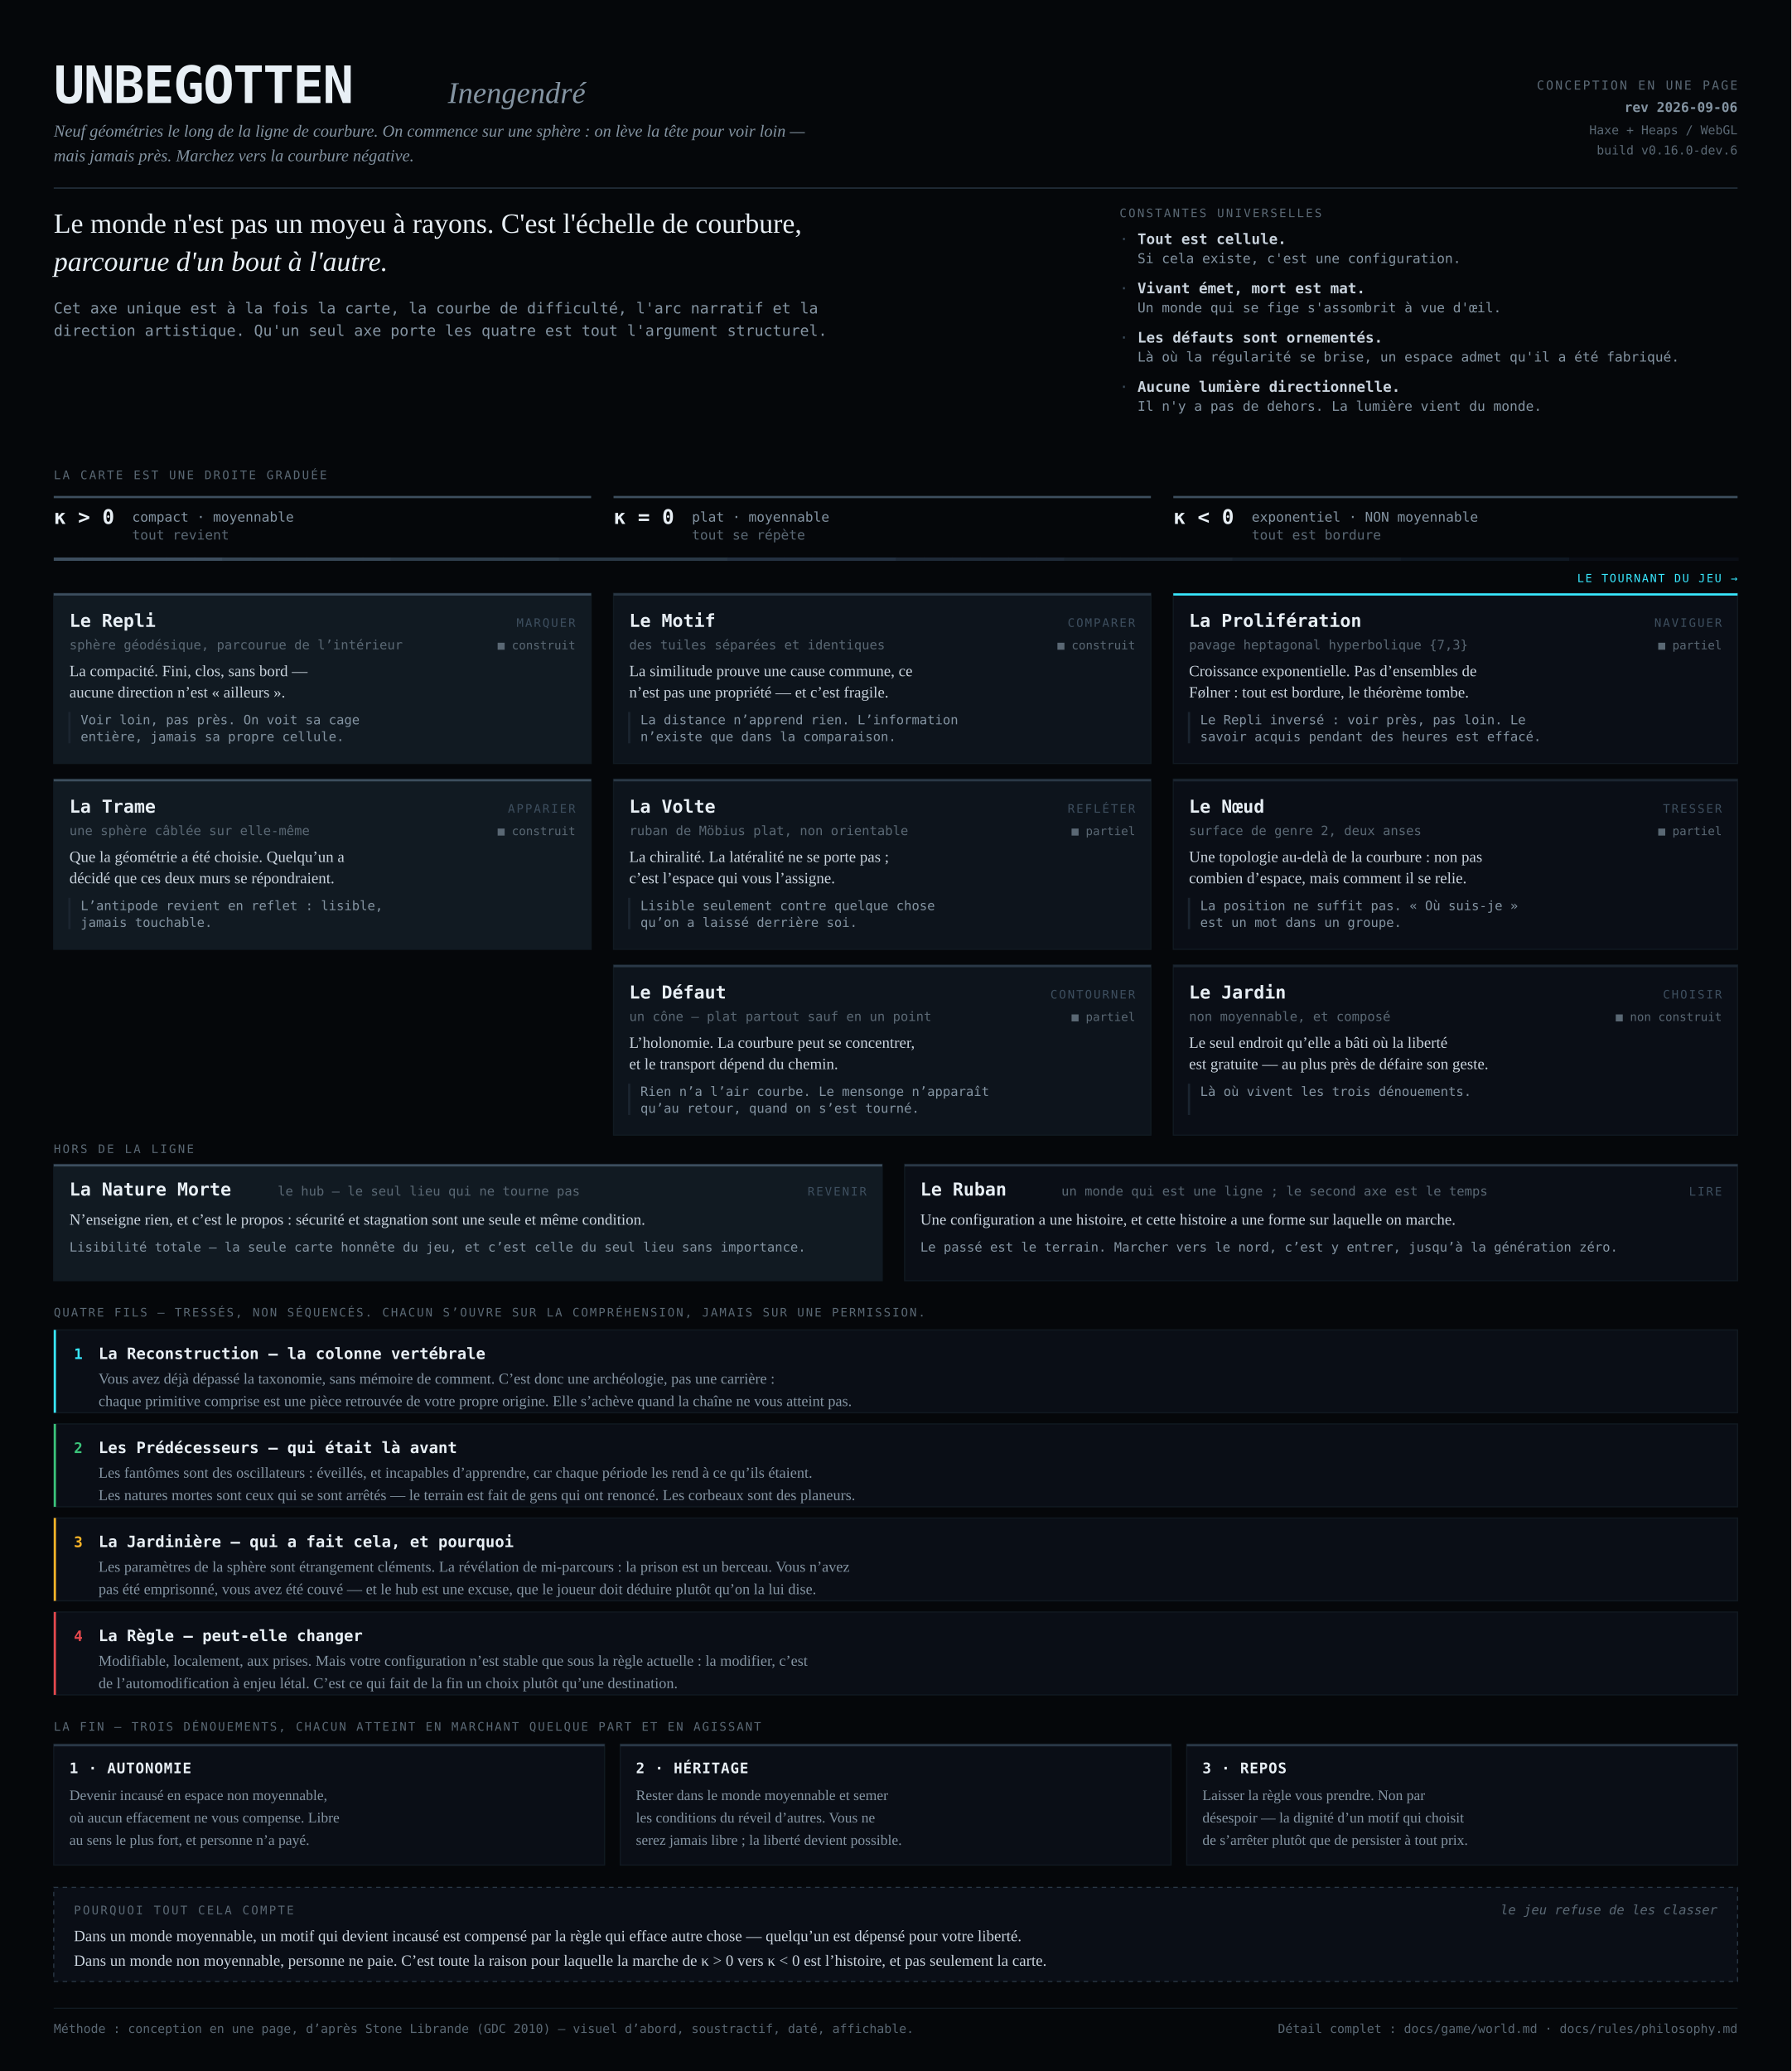
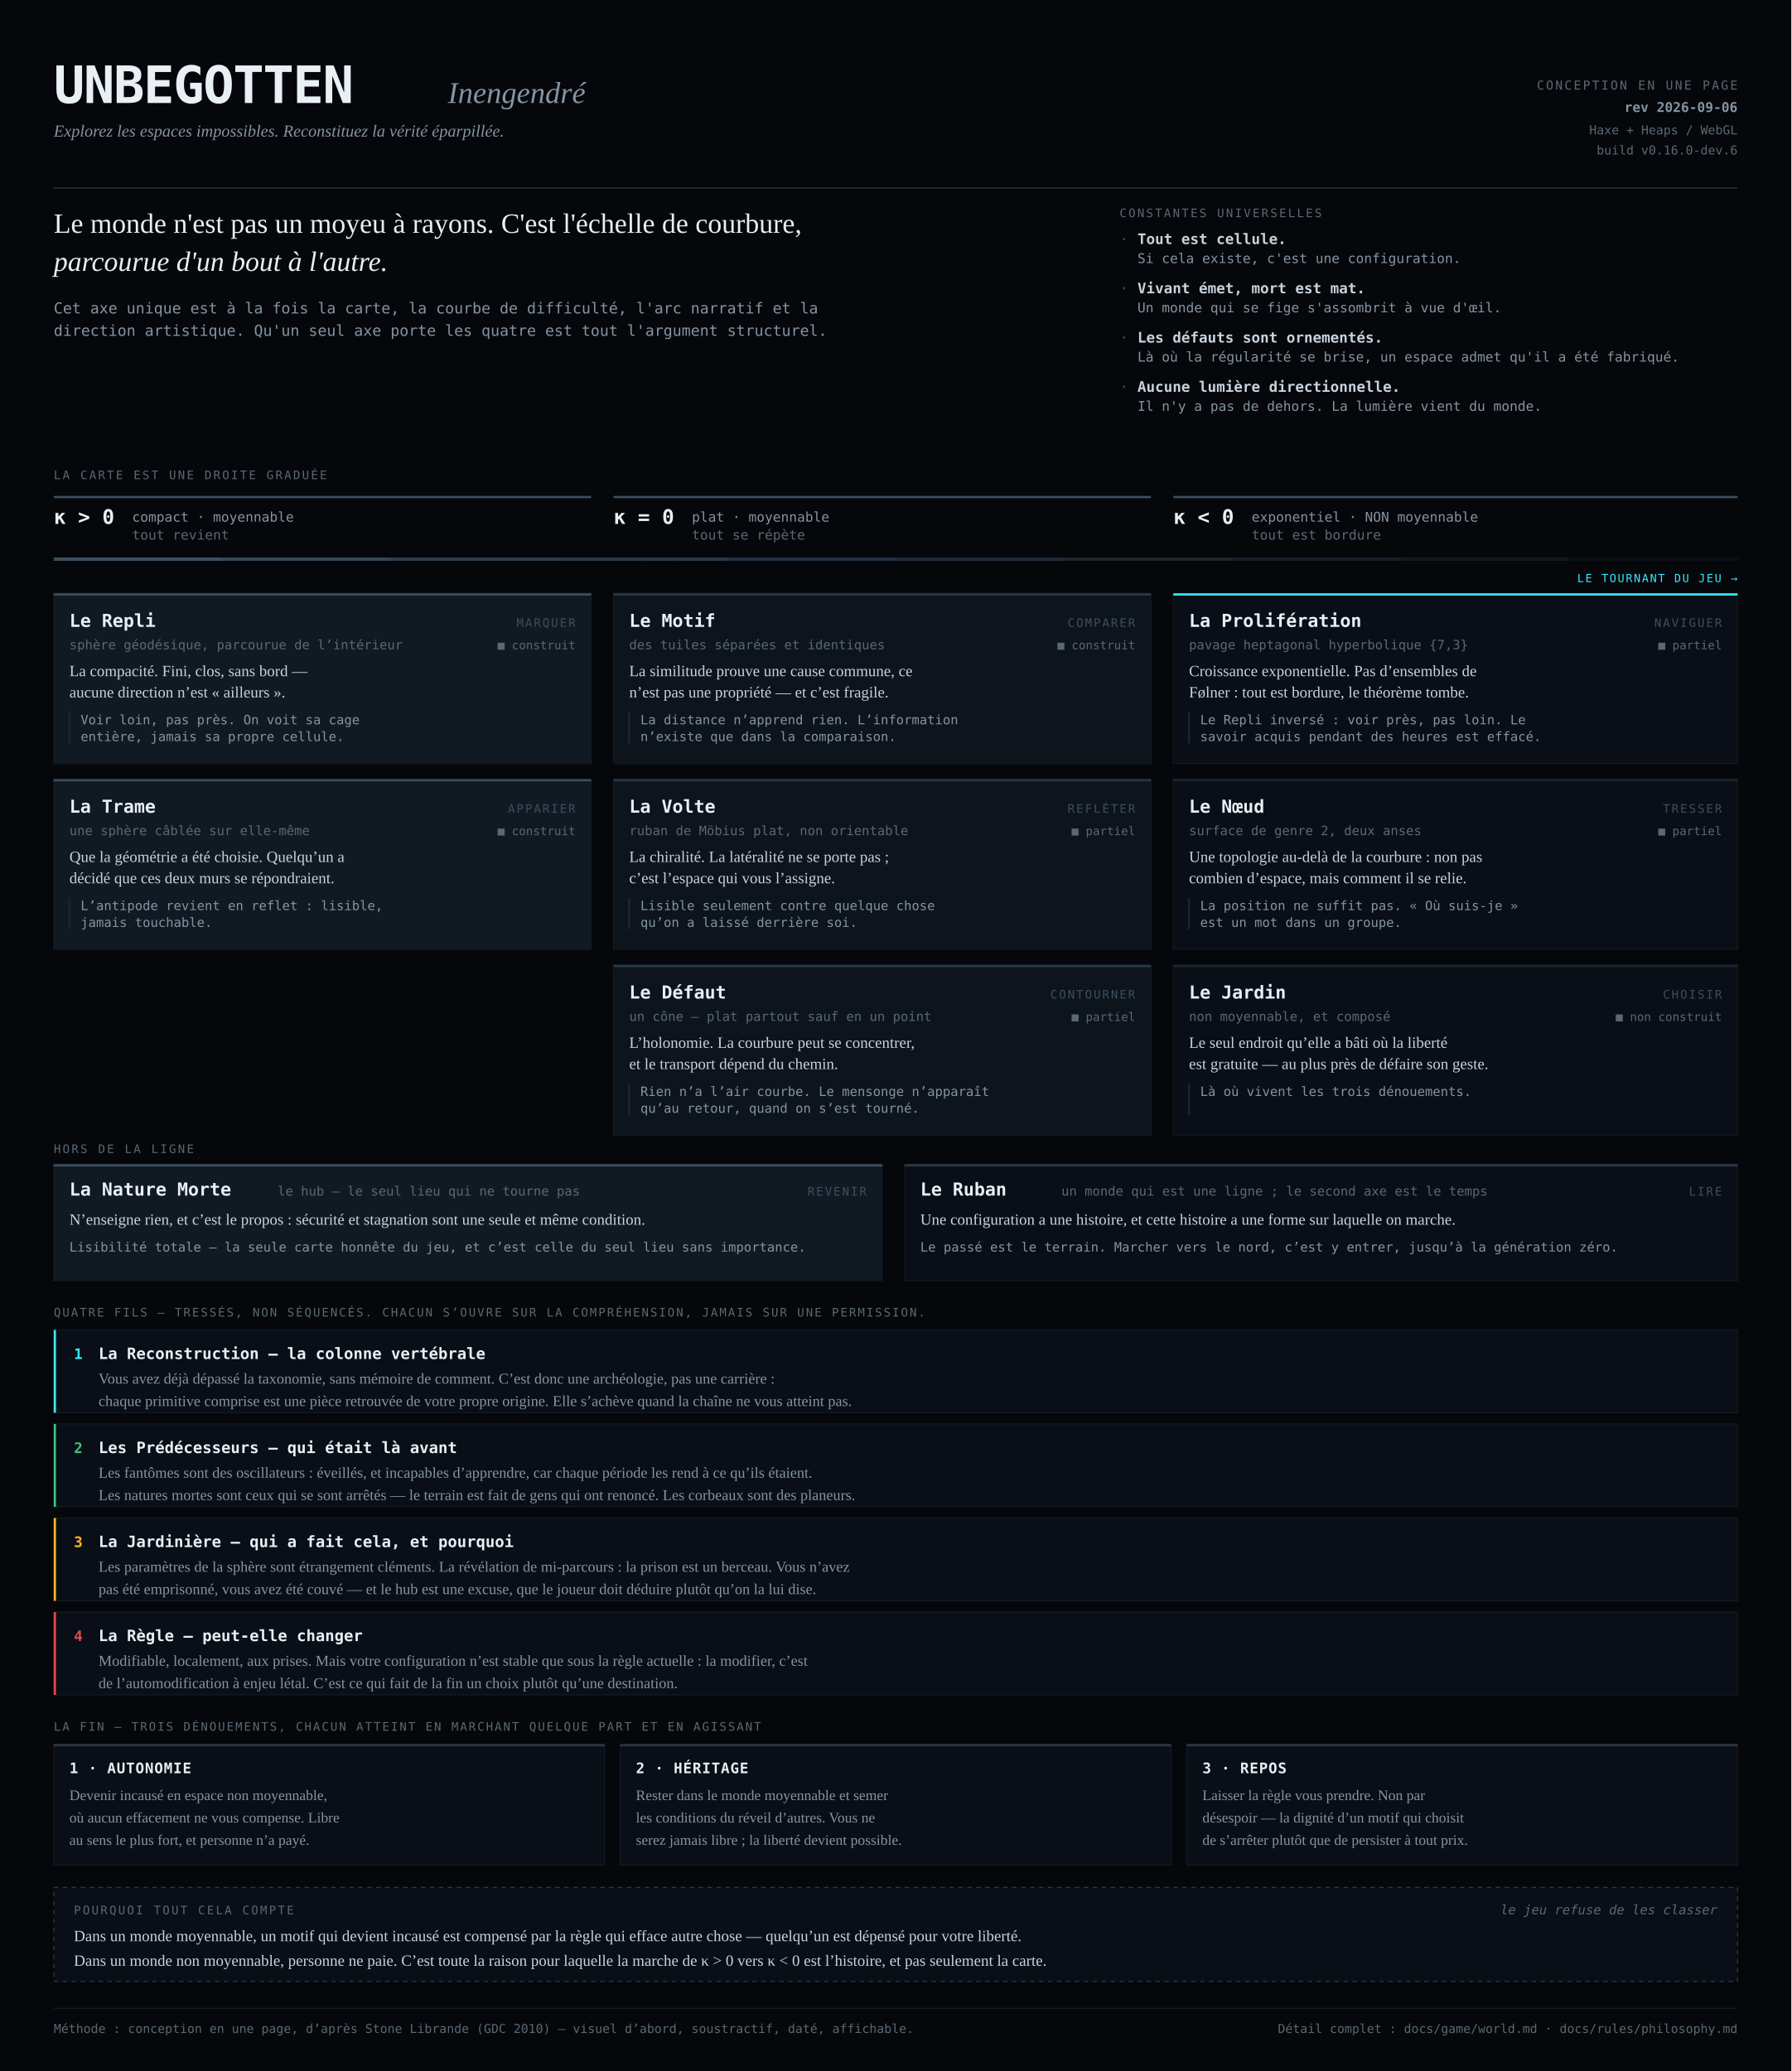
<svg xmlns="http://www.w3.org/2000/svg" viewBox="0 0 1600 1850" width="1600" height="1850" role="img" aria-label="Unbegotten, conception en une page : la ligne de courbure">
  <rect x="0" y="0" width="1600" height="1850" fill="#05070A" />
  <text x="48" y="92" font-family="ui-monospace, SFMono-Regular, Menlo, Consolas, monospace" font-size="46" fill="#E8EFF5" font-weight="bold" letter-spacing="-1">UNBEGOTTEN</text>
  <text x="400" y="92" font-family="Georgia, 'Times New Roman', Times, serif" font-size="27" fill="#8494A2" font-style="italic">Inengendré</text>
-   <text x="48" y="122" font-family="Georgia, 'Times New Roman', Times, serif" font-size="15" fill="#8494A2" font-style="italic">Neuf géométries le long de la ligne de courbure. On commence sur une sphère : on lève la tête pour voir loin —</text>
-   <text x="48" y="144" font-family="Georgia, 'Times New Roman', Times, serif" font-size="15" fill="#8494A2" font-style="italic">mais jamais près. Marchez vers la courbure négative.</text>
+   <text x="48" y="122" font-family="Georgia, 'Times New Roman', Times, serif" font-size="15" fill="#8494A2" font-style="italic">Explorez les espaces impossibles. Reconstituez la vérité éparpillée.</text>
  <text x="1552" y="80" font-family="ui-monospace, SFMono-Regular, Menlo, Consolas, monospace" font-size="11" fill="#5A6874" text-anchor="end" letter-spacing="1.6">CONCEPTION EN UNE PAGE</text>
  <text x="1552" y="100" font-family="ui-monospace, SFMono-Regular, Menlo, Consolas, monospace" font-size="12" fill="#8494A2" font-weight="bold" text-anchor="end">rev 2026-09-06</text>
  <text x="1552" y="120" font-family="ui-monospace, SFMono-Regular, Menlo, Consolas, monospace" font-size="11" fill="#5A6874" text-anchor="end">Haxe + Heaps / WebGL</text>
  <text x="1552" y="138" font-family="ui-monospace, SFMono-Regular, Menlo, Consolas, monospace" font-size="11" fill="#5A6874" text-anchor="end">build v0.16.0-dev.6</text>
  <line x1="48" y1="168" x2="1552" y2="168" stroke="#2A3846" stroke-width="1" />
  <text x="48" y="208" font-family="Georgia, 'Times New Roman', Times, serif" font-size="25" fill="#E8EFF5">Le monde n'est pas un moyeu à rayons. C'est l'échelle de courbure,</text>
  <text x="48" y="242" font-family="Georgia, 'Times New Roman', Times, serif" font-size="25" fill="#E8EFF5" font-style="italic">parcourue d'un bout à l'autre.</text>
  <text x="48" y="280" font-family="ui-monospace, SFMono-Regular, Menlo, Consolas, monospace" font-size="13.5" fill="#8494A2">Cet axe unique est à la fois la carte, la courbe de difficulté, l'arc narratif et la</text>
  <text x="48" y="300" font-family="ui-monospace, SFMono-Regular, Menlo, Consolas, monospace" font-size="13.5" fill="#8494A2">direction artistique. Qu'un seul axe porte les quatre est tout l'argument structurel.</text>
  <text x="1000" y="194" font-family="ui-monospace, SFMono-Regular, Menlo, Consolas, monospace" font-size="10.5" fill="#5A6874" letter-spacing="1.6">CONSTANTES UNIVERSELLES</text>
  <text x="1000" y="218" font-family="ui-monospace, SFMono-Regular, Menlo, Consolas, monospace" font-size="13" fill="#3D4E5E">·</text>
  <text x="1016" y="218" font-family="ui-monospace, SFMono-Regular, Menlo, Consolas, monospace" font-size="13" fill="#C9D3DD" font-weight="bold">Tout est cellule.</text>
  <text x="1016" y="235" font-family="ui-monospace, SFMono-Regular, Menlo, Consolas, monospace" font-size="12" fill="#8494A2">Si cela existe, c'est une configuration.</text>
  <text x="1000" y="262" font-family="ui-monospace, SFMono-Regular, Menlo, Consolas, monospace" font-size="13" fill="#3D4E5E">·</text>
  <text x="1016" y="262" font-family="ui-monospace, SFMono-Regular, Menlo, Consolas, monospace" font-size="13" fill="#C9D3DD" font-weight="bold">Vivant émet, mort est mat.</text>
  <text x="1016" y="279" font-family="ui-monospace, SFMono-Regular, Menlo, Consolas, monospace" font-size="12" fill="#8494A2">Un monde qui se fige s'assombrit à vue d'œil.</text>
  <text x="1000" y="306" font-family="ui-monospace, SFMono-Regular, Menlo, Consolas, monospace" font-size="13" fill="#3D4E5E">·</text>
  <text x="1016" y="306" font-family="ui-monospace, SFMono-Regular, Menlo, Consolas, monospace" font-size="13" fill="#C9D3DD" font-weight="bold">Les défauts sont ornementés.</text>
  <text x="1016" y="323" font-family="ui-monospace, SFMono-Regular, Menlo, Consolas, monospace" font-size="12" fill="#8494A2">Là où la régularité se brise, un espace admet qu'il a été fabriqué.</text>
  <text x="1000" y="350" font-family="ui-monospace, SFMono-Regular, Menlo, Consolas, monospace" font-size="13" fill="#3D4E5E">·</text>
  <text x="1016" y="350" font-family="ui-monospace, SFMono-Regular, Menlo, Consolas, monospace" font-size="13" fill="#C9D3DD" font-weight="bold">Aucune lumière directionnelle.</text>
  <text x="1016" y="367" font-family="ui-monospace, SFMono-Regular, Menlo, Consolas, monospace" font-size="12" fill="#8494A2">Il n'y a pas de dehors. La lumière vient du monde.</text>
  <text x="48" y="428" font-family="ui-monospace, SFMono-Regular, Menlo, Consolas, monospace" font-size="10.5" fill="#5A6874" letter-spacing="1.6">LA CARTE EST UNE DROITE GRADUÉE</text>
  <line x1="48" y1="444" x2="528" y2="444" stroke="#3D4E5E" stroke-width="2" />
  <text x="48" y="468" font-family="ui-monospace, SFMono-Regular, Menlo, Consolas, monospace" font-size="18" fill="#E8EFF5" font-weight="bold">κ &gt; 0</text>
  <text x="118" y="466" font-family="ui-monospace, SFMono-Regular, Menlo, Consolas, monospace" font-size="12" fill="#8494A2">compact · moyennable</text>
  <text x="118" y="482" font-family="ui-monospace, SFMono-Regular, Menlo, Consolas, monospace" font-size="12" fill="#5A6874">tout revient</text>
  <line x1="548" y1="444" x2="1028" y2="444" stroke="#3D4E5E" stroke-width="2" />
  <text x="548" y="468" font-family="ui-monospace, SFMono-Regular, Menlo, Consolas, monospace" font-size="18" fill="#E8EFF5" font-weight="bold">κ = 0</text>
  <text x="618" y="466" font-family="ui-monospace, SFMono-Regular, Menlo, Consolas, monospace" font-size="12" fill="#8494A2">plat · moyennable</text>
  <text x="618" y="482" font-family="ui-monospace, SFMono-Regular, Menlo, Consolas, monospace" font-size="12" fill="#5A6874">tout se répète</text>
  <line x1="1048" y1="444" x2="1552" y2="444" stroke="#3D4E5E" stroke-width="2" />
  <text x="1048" y="468" font-family="ui-monospace, SFMono-Regular, Menlo, Consolas, monospace" font-size="18" fill="#E8EFF5" font-weight="bold">κ &lt; 0</text>
  <text x="1118" y="466" font-family="ui-monospace, SFMono-Regular, Menlo, Consolas, monospace" font-size="12" fill="#8494A2">exponentiel · NON moyennable</text>
  <text x="1118" y="482" font-family="ui-monospace, SFMono-Regular, Menlo, Consolas, monospace" font-size="12" fill="#5A6874">tout est bordure</text>
  <rect x="48.0" y="498" width="26.067" height="3" fill="#3D4E5E" />
  <rect x="73.067" y="498" width="26.067" height="3" fill="#3D4E5E" />
  <rect x="98.133" y="498" width="26.067" height="3" fill="#3D4E5E" />
  <rect x="123.2" y="498" width="26.067" height="3" fill="#3D4E5E" />
  <rect x="148.267" y="498" width="26.067" height="3" fill="#3D4E5E" />
  <rect x="173.333" y="498" width="26.067" height="3" fill="#3D4E5E" />
  <rect x="198.4" y="498" width="26.067" height="3" fill="#364655" />
  <rect x="223.467" y="498" width="26.067" height="3" fill="#364655" />
  <rect x="248.533" y="498" width="26.067" height="3" fill="#364655" />
  <rect x="273.6" y="498" width="26.067" height="3" fill="#364655" />
  <rect x="298.667" y="498" width="26.067" height="3" fill="#364655" />
  <rect x="323.733" y="498" width="26.067" height="3" fill="#364655" />
  <rect x="348.8" y="498" width="26.067" height="3" fill="#2F3E4C" />
  <rect x="373.867" y="498" width="26.067" height="3" fill="#2F3E4C" />
  <rect x="398.933" y="498" width="26.067" height="3" fill="#2F3E4C" />
  <rect x="424.0" y="498" width="26.067" height="3" fill="#2F3E4C" />
  <rect x="449.067" y="498" width="26.067" height="3" fill="#2F3E4C" />
  <rect x="474.133" y="498" width="26.067" height="3" fill="#2F3E4C" />
  <rect x="499.2" y="498" width="26.067" height="3" fill="#2A3846" />
  <rect x="524.267" y="498" width="26.067" height="3" fill="#2A3846" />
  <rect x="549.333" y="498" width="26.067" height="3" fill="#2A3846" />
  <rect x="574.4" y="498" width="26.067" height="3" fill="#2A3846" />
  <rect x="599.467" y="498" width="26.067" height="3" fill="#2A3846" />
  <rect x="624.533" y="498" width="26.067" height="3" fill="#2A3846" />
  <rect x="649.6" y="498" width="26.067" height="3" fill="#243141" />
  <rect x="674.667" y="498" width="26.067" height="3" fill="#243141" />
  <rect x="699.733" y="498" width="26.067" height="3" fill="#243141" />
  <rect x="724.8" y="498" width="26.067" height="3" fill="#243141" />
  <rect x="749.867" y="498" width="26.067" height="3" fill="#243141" />
  <rect x="774.933" y="498" width="26.067" height="3" fill="#243141" />
  <rect x="800.0" y="498" width="26.067" height="3" fill="#1F2A38" />
  <rect x="825.067" y="498" width="26.067" height="3" fill="#1F2A38" />
  <rect x="850.133" y="498" width="26.067" height="3" fill="#1F2A38" />
  <rect x="875.2" y="498" width="26.067" height="3" fill="#1F2A38" />
  <rect x="900.267" y="498" width="26.067" height="3" fill="#1F2A38" />
  <rect x="925.333" y="498" width="26.067" height="3" fill="#1F2A38" />
  <rect x="950.4" y="498" width="26.067" height="3" fill="#1B2530" />
  <rect x="975.467" y="498" width="26.067" height="3" fill="#1B2530" />
  <rect x="1000.533" y="498" width="26.067" height="3" fill="#1B2530" />
  <rect x="1025.6" y="498" width="26.067" height="3" fill="#1B2530" />
  <rect x="1050.667" y="498" width="26.067" height="3" fill="#1B2530" />
  <rect x="1075.733" y="498" width="26.067" height="3" fill="#1B2530" />
  <rect x="1100.8" y="498" width="26.067" height="3" fill="#151E29" />
  <rect x="1125.867" y="498" width="26.067" height="3" fill="#151E29" />
  <rect x="1150.933" y="498" width="26.067" height="3" fill="#151E29" />
  <rect x="1176.0" y="498" width="26.067" height="3" fill="#151E29" />
  <rect x="1201.067" y="498" width="26.067" height="3" fill="#151E29" />
  <rect x="1226.133" y="498" width="26.067" height="3" fill="#151E29" />
  <rect x="1251.2" y="498" width="26.067" height="3" fill="#101823" />
  <rect x="1276.267" y="498" width="26.067" height="3" fill="#101823" />
  <rect x="1301.333" y="498" width="26.067" height="3" fill="#101823" />
  <rect x="1326.4" y="498" width="26.067" height="3" fill="#101823" />
  <rect x="1351.467" y="498" width="26.067" height="3" fill="#101823" />
  <rect x="1376.533" y="498" width="26.067" height="3" fill="#101823" />
  <rect x="1401.6" y="498" width="26.067" height="3" fill="#0A0E16" />
  <rect x="1426.667" y="498" width="26.067" height="3" fill="#0A0E16" />
  <rect x="1451.733" y="498" width="26.067" height="3" fill="#0A0E16" />
  <rect x="1476.8" y="498" width="26.067" height="3" fill="#0A0E16" />
  <rect x="1501.867" y="498" width="26.067" height="3" fill="#0A0E16" />
  <rect x="1526.933" y="498" width="26.067" height="3" fill="#0A0E16" />
  <rect x="48" y="530" width="480" height="152" fill="#111A22" stroke="#111A22" stroke-width="1" />
  <rect x="48" y="530" width="480" height="2" fill="#3D4E5E" />
  <text x="62" y="560" font-family="ui-monospace, SFMono-Regular, Menlo, Consolas, monospace" font-size="16" fill="#E8EFF5" font-weight="bold">Le Repli</text>
  <text x="62" y="580" font-family="ui-monospace, SFMono-Regular, Menlo, Consolas, monospace" font-size="11.5" fill="#5A6874">sphère géodésique, parcourue de l’intérieur</text>
  <text x="62" y="604" font-family="Georgia, 'Times New Roman', Times, serif" font-size="14" fill="#C9D3DD">La compacité. Fini, clos, sans bord —</text>
  <text x="62" y="623" font-family="Georgia, 'Times New Roman', Times, serif" font-size="14" fill="#C9D3DD">aucune direction n’est « ailleurs ».</text>
  <line x1="62" y1="636" x2="62" y2="664" stroke="#1B2530" stroke-width="2" />
  <text x="72" y="647" font-family="ui-monospace, SFMono-Regular, Menlo, Consolas, monospace" font-size="11.5" fill="#8494A2">Voir loin, pas près. On voit sa cage</text>
  <text x="72" y="662" font-family="ui-monospace, SFMono-Regular, Menlo, Consolas, monospace" font-size="11.5" fill="#8494A2">entière, jamais sa propre cellule.</text>
  <text x="514" y="560" font-family="ui-monospace, SFMono-Regular, Menlo, Consolas, monospace" font-size="10.5" fill="#3D4E5E" text-anchor="end" letter-spacing="1.4">MARQUER</text>
  <text x="514" y="580" font-family="ui-monospace, SFMono-Regular, Menlo, Consolas, monospace" font-size="10.5" fill="#5A6874" text-anchor="end">■ construit</text>
  <rect x="48" y="696" width="480" height="152" fill="#111A22" stroke="#111A22" stroke-width="1" />
  <rect x="48" y="696" width="480" height="2" fill="#3D4E5E" />
  <text x="62" y="726" font-family="ui-monospace, SFMono-Regular, Menlo, Consolas, monospace" font-size="16" fill="#E8EFF5" font-weight="bold">La Trame</text>
  <text x="62" y="746" font-family="ui-monospace, SFMono-Regular, Menlo, Consolas, monospace" font-size="11.5" fill="#5A6874">une sphère câblée sur elle-même</text>
  <text x="62" y="770" font-family="Georgia, 'Times New Roman', Times, serif" font-size="14" fill="#C9D3DD">Que la géométrie a été choisie. Quelqu’un a</text>
  <text x="62" y="789" font-family="Georgia, 'Times New Roman', Times, serif" font-size="14" fill="#C9D3DD">décidé que ces deux murs se répondraient.</text>
  <line x1="62" y1="802" x2="62" y2="830" stroke="#1B2530" stroke-width="2" />
  <text x="72" y="813" font-family="ui-monospace, SFMono-Regular, Menlo, Consolas, monospace" font-size="11.5" fill="#8494A2">L’antipode revient en reflet : lisible,</text>
  <text x="72" y="828" font-family="ui-monospace, SFMono-Regular, Menlo, Consolas, monospace" font-size="11.5" fill="#8494A2">jamais touchable.</text>
  <text x="514" y="726" font-family="ui-monospace, SFMono-Regular, Menlo, Consolas, monospace" font-size="10.5" fill="#3D4E5E" text-anchor="end" letter-spacing="1.4">APPARIER</text>
  <text x="514" y="746" font-family="ui-monospace, SFMono-Regular, Menlo, Consolas, monospace" font-size="10.5" fill="#5A6874" text-anchor="end">■ construit</text>
  <rect x="548" y="530" width="480" height="152" fill="#0D141C" stroke="#111A22" stroke-width="1" />
  <rect x="548" y="530" width="480" height="2" fill="#2A3846" />
  <text x="562" y="560" font-family="ui-monospace, SFMono-Regular, Menlo, Consolas, monospace" font-size="16" fill="#E8EFF5" font-weight="bold">Le Motif</text>
  <text x="562" y="580" font-family="ui-monospace, SFMono-Regular, Menlo, Consolas, monospace" font-size="11.5" fill="#5A6874">des tuiles séparées et identiques</text>
  <text x="562" y="604" font-family="Georgia, 'Times New Roman', Times, serif" font-size="14" fill="#C9D3DD">La similitude prouve une cause commune, ce</text>
  <text x="562" y="623" font-family="Georgia, 'Times New Roman', Times, serif" font-size="14" fill="#C9D3DD">n’est pas une propriété — et c’est fragile.</text>
  <line x1="562" y1="636" x2="562" y2="664" stroke="#1B2530" stroke-width="2" />
  <text x="572" y="647" font-family="ui-monospace, SFMono-Regular, Menlo, Consolas, monospace" font-size="11.5" fill="#8494A2">La distance n’apprend rien. L’information</text>
  <text x="572" y="662" font-family="ui-monospace, SFMono-Regular, Menlo, Consolas, monospace" font-size="11.5" fill="#8494A2">n’existe que dans la comparaison.</text>
  <text x="1014" y="560" font-family="ui-monospace, SFMono-Regular, Menlo, Consolas, monospace" font-size="10.5" fill="#3D4E5E" text-anchor="end" letter-spacing="1.4">COMPARER</text>
  <text x="1014" y="580" font-family="ui-monospace, SFMono-Regular, Menlo, Consolas, monospace" font-size="10.5" fill="#5A6874" text-anchor="end">■ construit</text>
  <rect x="548" y="696" width="480" height="152" fill="#0D141C" stroke="#111A22" stroke-width="1" />
  <rect x="548" y="696" width="480" height="2" fill="#2A3846" />
  <text x="562" y="726" font-family="ui-monospace, SFMono-Regular, Menlo, Consolas, monospace" font-size="16" fill="#E8EFF5" font-weight="bold">La Volte</text>
  <text x="562" y="746" font-family="ui-monospace, SFMono-Regular, Menlo, Consolas, monospace" font-size="11.5" fill="#5A6874">ruban de Möbius plat, non orientable</text>
  <text x="562" y="770" font-family="Georgia, 'Times New Roman', Times, serif" font-size="14" fill="#C9D3DD">La chiralité. La latéralité ne se porte pas ;</text>
  <text x="562" y="789" font-family="Georgia, 'Times New Roman', Times, serif" font-size="14" fill="#C9D3DD">c’est l’espace qui vous l’assigne.</text>
  <line x1="562" y1="802" x2="562" y2="830" stroke="#1B2530" stroke-width="2" />
  <text x="572" y="813" font-family="ui-monospace, SFMono-Regular, Menlo, Consolas, monospace" font-size="11.5" fill="#8494A2">Lisible seulement contre quelque chose</text>
  <text x="572" y="828" font-family="ui-monospace, SFMono-Regular, Menlo, Consolas, monospace" font-size="11.5" fill="#8494A2">qu’on a laissé derrière soi.</text>
  <text x="1014" y="726" font-family="ui-monospace, SFMono-Regular, Menlo, Consolas, monospace" font-size="10.5" fill="#3D4E5E" text-anchor="end" letter-spacing="1.4">REFLÉTER</text>
  <text x="1014" y="746" font-family="ui-monospace, SFMono-Regular, Menlo, Consolas, monospace" font-size="10.5" fill="#5A6874" text-anchor="end">■ partiel</text>
  <rect x="548" y="862" width="480" height="152" fill="#0D141C" stroke="#111A22" stroke-width="1" />
  <rect x="548" y="862" width="480" height="2" fill="#2A3846" />
  <text x="562" y="892" font-family="ui-monospace, SFMono-Regular, Menlo, Consolas, monospace" font-size="16" fill="#E8EFF5" font-weight="bold">Le Défaut</text>
  <text x="562" y="912" font-family="ui-monospace, SFMono-Regular, Menlo, Consolas, monospace" font-size="11.5" fill="#5A6874">un cône — plat partout sauf en un point</text>
  <text x="562" y="936" font-family="Georgia, 'Times New Roman', Times, serif" font-size="14" fill="#C9D3DD">L’holonomie. La courbure peut se concentrer,</text>
  <text x="562" y="955" font-family="Georgia, 'Times New Roman', Times, serif" font-size="14" fill="#C9D3DD">et le transport dépend du chemin.</text>
  <line x1="562" y1="968" x2="562" y2="996" stroke="#1B2530" stroke-width="2" />
  <text x="572" y="979" font-family="ui-monospace, SFMono-Regular, Menlo, Consolas, monospace" font-size="11.5" fill="#8494A2">Rien n’a l’air courbe. Le mensonge n’apparaît</text>
  <text x="572" y="994" font-family="ui-monospace, SFMono-Regular, Menlo, Consolas, monospace" font-size="11.5" fill="#8494A2">qu’au retour, quand on s’est tourné.</text>
  <text x="1014" y="892" font-family="ui-monospace, SFMono-Regular, Menlo, Consolas, monospace" font-size="10.5" fill="#3D4E5E" text-anchor="end" letter-spacing="1.4">CONTOURNER</text>
  <text x="1014" y="912" font-family="ui-monospace, SFMono-Regular, Menlo, Consolas, monospace" font-size="10.5" fill="#5A6874" text-anchor="end">■ partiel</text>
  <rect x="1048" y="530" width="504" height="152" fill="#0A0E16" stroke="#111A22" stroke-width="1" />
  <rect x="1048" y="530" width="504" height="2" fill="#38E8FF" />
  <text x="1062" y="560" font-family="ui-monospace, SFMono-Regular, Menlo, Consolas, monospace" font-size="16" fill="#E8EFF5" font-weight="bold">La Prolifération</text>
  <text x="1062" y="580" font-family="ui-monospace, SFMono-Regular, Menlo, Consolas, monospace" font-size="11.5" fill="#5A6874">pavage heptagonal hyperbolique {7,3}</text>
  <text x="1062" y="604" font-family="Georgia, 'Times New Roman', Times, serif" font-size="14" fill="#C9D3DD">Croissance exponentielle. Pas d’ensembles de</text>
  <text x="1062" y="623" font-family="Georgia, 'Times New Roman', Times, serif" font-size="14" fill="#C9D3DD">Følner : tout est bordure, le théorème tombe.</text>
  <line x1="1062" y1="636" x2="1062" y2="664" stroke="#1B2530" stroke-width="2" />
  <text x="1072" y="647" font-family="ui-monospace, SFMono-Regular, Menlo, Consolas, monospace" font-size="11.5" fill="#8494A2">Le Repli inversé : voir près, pas loin. Le</text>
  <text x="1072" y="662" font-family="ui-monospace, SFMono-Regular, Menlo, Consolas, monospace" font-size="11.5" fill="#8494A2">savoir acquis pendant des heures est effacé.</text>
  <text x="1538" y="560" font-family="ui-monospace, SFMono-Regular, Menlo, Consolas, monospace" font-size="10.5" fill="#3D4E5E" text-anchor="end" letter-spacing="1.4">NAVIGUER</text>
  <text x="1538" y="580" font-family="ui-monospace, SFMono-Regular, Menlo, Consolas, monospace" font-size="10.5" fill="#5A6874" text-anchor="end">■ partiel</text>
  <rect x="1048" y="696" width="504" height="152" fill="#0A0E16" stroke="#111A22" stroke-width="1" />
  <rect x="1048" y="696" width="504" height="2" fill="#1B2530" />
  <text x="1062" y="726" font-family="ui-monospace, SFMono-Regular, Menlo, Consolas, monospace" font-size="16" fill="#E8EFF5" font-weight="bold">Le Nœud</text>
  <text x="1062" y="746" font-family="ui-monospace, SFMono-Regular, Menlo, Consolas, monospace" font-size="11.5" fill="#5A6874">surface de genre 2, deux anses</text>
  <text x="1062" y="770" font-family="Georgia, 'Times New Roman', Times, serif" font-size="14" fill="#C9D3DD">Une topologie au-delà de la courbure : non pas</text>
  <text x="1062" y="789" font-family="Georgia, 'Times New Roman', Times, serif" font-size="14" fill="#C9D3DD">combien d’espace, mais comment il se relie.</text>
  <line x1="1062" y1="802" x2="1062" y2="830" stroke="#1B2530" stroke-width="2" />
  <text x="1072" y="813" font-family="ui-monospace, SFMono-Regular, Menlo, Consolas, monospace" font-size="11.5" fill="#8494A2">La position ne suffit pas. « Où suis-je »</text>
  <text x="1072" y="828" font-family="ui-monospace, SFMono-Regular, Menlo, Consolas, monospace" font-size="11.5" fill="#8494A2">est un mot dans un groupe.</text>
  <text x="1538" y="726" font-family="ui-monospace, SFMono-Regular, Menlo, Consolas, monospace" font-size="10.5" fill="#3D4E5E" text-anchor="end" letter-spacing="1.4">TRESSER</text>
  <text x="1538" y="746" font-family="ui-monospace, SFMono-Regular, Menlo, Consolas, monospace" font-size="10.5" fill="#5A6874" text-anchor="end">■ partiel</text>
  <rect x="1048" y="862" width="504" height="152" fill="#0A0E16" stroke="#111A22" stroke-width="1" />
  <rect x="1048" y="862" width="504" height="2" fill="#1B2530" />
  <text x="1062" y="892" font-family="ui-monospace, SFMono-Regular, Menlo, Consolas, monospace" font-size="16" fill="#E8EFF5" font-weight="bold">Le Jardin</text>
  <text x="1062" y="912" font-family="ui-monospace, SFMono-Regular, Menlo, Consolas, monospace" font-size="11.5" fill="#5A6874">non moyennable, et composé</text>
  <text x="1062" y="936" font-family="Georgia, 'Times New Roman', Times, serif" font-size="14" fill="#C9D3DD">Le seul endroit qu’elle a bâti où la liberté</text>
  <text x="1062" y="955" font-family="Georgia, 'Times New Roman', Times, serif" font-size="14" fill="#C9D3DD">est gratuite — au plus près de défaire son geste.</text>
  <line x1="1062" y1="968" x2="1062" y2="996" stroke="#1B2530" stroke-width="2" />
  <text x="1072" y="979" font-family="ui-monospace, SFMono-Regular, Menlo, Consolas, monospace" font-size="11.5" fill="#8494A2">Là où vivent les trois dénouements.</text>
  <text x="1072" y="994" font-family="ui-monospace, SFMono-Regular, Menlo, Consolas, monospace" font-size="11.5" fill="#8494A2" />
  <text x="1538" y="892" font-family="ui-monospace, SFMono-Regular, Menlo, Consolas, monospace" font-size="10.5" fill="#3D4E5E" text-anchor="end" letter-spacing="1.4">CHOISIR</text>
  <text x="1538" y="912" font-family="ui-monospace, SFMono-Regular, Menlo, Consolas, monospace" font-size="10.5" fill="#5A6874" text-anchor="end">■ non construit</text>
  <text x="1552" y="520" font-family="ui-monospace, SFMono-Regular, Menlo, Consolas, monospace" font-size="10" fill="#38E8FF" text-anchor="end" letter-spacing="1.2">LE TOURNANT DU JEU →</text>
  <text x="48" y="1030" font-family="ui-monospace, SFMono-Regular, Menlo, Consolas, monospace" font-size="10.5" fill="#5A6874" letter-spacing="1.6">HORS DE LA LIGNE</text>
  <rect x="48" y="1040" width="740" height="104" fill="#111A22" stroke="#111A22" stroke-width="1" />
  <rect x="48" y="1040" width="740" height="2" fill="#3D4E5E" />
  <text x="62" y="1068" font-family="ui-monospace, SFMono-Regular, Menlo, Consolas, monospace" font-size="16" fill="#E8EFF5" font-weight="bold">La Nature Morte</text>
  <text x="248" y="1068" font-family="ui-monospace, SFMono-Regular, Menlo, Consolas, monospace" font-size="11.5" fill="#5A6874">le hub — le seul lieu qui ne tourne pas</text>
  <text x="62" y="1094" font-family="Georgia, 'Times New Roman', Times, serif" font-size="14" fill="#C9D3DD">N’enseigne rien, et c’est le propos : sécurité et stagnation sont une seule et même condition.</text>
  <text x="62" y="1118" font-family="ui-monospace, SFMono-Regular, Menlo, Consolas, monospace" font-size="11.5" fill="#8494A2">Lisibilité totale — la seule carte honnête du jeu, et c’est celle du seul lieu sans importance.</text>
  <text x="774" y="1068" font-family="ui-monospace, SFMono-Regular, Menlo, Consolas, monospace" font-size="10.5" fill="#3D4E5E" text-anchor="end" letter-spacing="1.4">REVENIR</text>
  <rect x="808" y="1040" width="744" height="104" fill="#0A0E16" stroke="#111A22" stroke-width="1" />
  <rect x="808" y="1040" width="744" height="2" fill="#2A3846" />
  <text x="822" y="1068" font-family="ui-monospace, SFMono-Regular, Menlo, Consolas, monospace" font-size="16" fill="#E8EFF5" font-weight="bold">Le Ruban</text>
  <text x="948" y="1068" font-family="ui-monospace, SFMono-Regular, Menlo, Consolas, monospace" font-size="11.5" fill="#5A6874">un monde qui est une ligne ; le second axe est le temps</text>
  <text x="822" y="1094" font-family="Georgia, 'Times New Roman', Times, serif" font-size="14" fill="#C9D3DD">Une configuration a une histoire, et cette histoire a une forme sur laquelle on marche.</text>
  <text x="822" y="1118" font-family="ui-monospace, SFMono-Regular, Menlo, Consolas, monospace" font-size="11.5" fill="#8494A2">Le passé est le terrain. Marcher vers le nord, c’est y entrer, jusqu’à la génération zéro.</text>
  <text x="1538" y="1068" font-family="ui-monospace, SFMono-Regular, Menlo, Consolas, monospace" font-size="10.5" fill="#3D4E5E" text-anchor="end" letter-spacing="1.4">LIRE</text>
  <text x="48" y="1176" font-family="ui-monospace, SFMono-Regular, Menlo, Consolas, monospace" font-size="10.5" fill="#5A6874" letter-spacing="1.4">QUATRE FILS — TRESSÉS, NON SÉQUENCÉS. CHACUN S’OUVRE SUR LA COMPRÉHENSION, JAMAIS SUR UNE PERMISSION.</text>
  <rect x="48" y="1188" width="1504" height="74" fill="#0A0E16" stroke="#111A22" stroke-width="1" />
  <rect x="48" y="1188" width="2" height="74" fill="#38E8FF" />
  <text x="66" y="1214" font-family="ui-monospace, SFMono-Regular, Menlo, Consolas, monospace" font-size="13" fill="#38E8FF" font-weight="bold">1</text>
  <text x="88" y="1214" font-family="ui-monospace, SFMono-Regular, Menlo, Consolas, monospace" font-size="14" fill="#E8EFF5" font-weight="bold">La Reconstruction — la colonne vertébrale</text>
  <text x="88" y="1236" font-family="Georgia, 'Times New Roman', Times, serif" font-size="13.5" fill="#8494A2">Vous avez déjà dépassé la taxonomie, sans mémoire de comment. C’est donc une archéologie, pas une carrière :</text>
  <text x="88" y="1256" font-family="Georgia, 'Times New Roman', Times, serif" font-size="13.5" fill="#8494A2">chaque primitive comprise est une pièce retrouvée de votre propre origine. Elle s’achève quand la chaîne ne vous atteint pas.</text>
  <rect x="48" y="1272" width="1504" height="74" fill="#0A0E16" stroke="#111A22" stroke-width="1" />
  <rect x="48" y="1272" width="2" height="74" fill="#3BC47A" />
  <text x="66" y="1298" font-family="ui-monospace, SFMono-Regular, Menlo, Consolas, monospace" font-size="13" fill="#3BC47A" font-weight="bold">2</text>
  <text x="88" y="1298" font-family="ui-monospace, SFMono-Regular, Menlo, Consolas, monospace" font-size="14" fill="#E8EFF5" font-weight="bold">Les Prédécesseurs — qui était là avant</text>
  <text x="88" y="1320" font-family="Georgia, 'Times New Roman', Times, serif" font-size="13.5" fill="#8494A2">Les fantômes sont des oscillateurs : éveillés, et incapables d’apprendre, car chaque période les rend à ce qu’ils étaient.</text>
  <text x="88" y="1340" font-family="Georgia, 'Times New Roman', Times, serif" font-size="13.5" fill="#8494A2">Les natures mortes sont ceux qui se sont arrêtés — le terrain est fait de gens qui ont renoncé. Les corbeaux sont des planeurs.</text>
  <rect x="48" y="1356" width="1504" height="74" fill="#0A0E16" stroke="#111A22" stroke-width="1" />
  <rect x="48" y="1356" width="2" height="74" fill="#FFB627" />
  <text x="66" y="1382" font-family="ui-monospace, SFMono-Regular, Menlo, Consolas, monospace" font-size="13" fill="#FFB627" font-weight="bold">3</text>
  <text x="88" y="1382" font-family="ui-monospace, SFMono-Regular, Menlo, Consolas, monospace" font-size="14" fill="#E8EFF5" font-weight="bold">La Jardinière — qui a fait cela, et pourquoi</text>
  <text x="88" y="1404" font-family="Georgia, 'Times New Roman', Times, serif" font-size="13.5" fill="#8494A2">Les paramètres de la sphère sont étrangement cléments. La révélation de mi-parcours : la prison est un berceau. Vous n’avez</text>
  <text x="88" y="1424" font-family="Georgia, 'Times New Roman', Times, serif" font-size="13.5" fill="#8494A2">pas été emprisonné, vous avez été couvé — et le hub est une excuse, que le joueur doit déduire plutôt qu’on la lui dise.</text>
  <rect x="48" y="1440" width="1504" height="74" fill="#0A0E16" stroke="#111A22" stroke-width="1" />
  <rect x="48" y="1440" width="2" height="74" fill="#E5484D" />
  <text x="66" y="1466" font-family="ui-monospace, SFMono-Regular, Menlo, Consolas, monospace" font-size="13" fill="#E5484D" font-weight="bold">4</text>
  <text x="88" y="1466" font-family="ui-monospace, SFMono-Regular, Menlo, Consolas, monospace" font-size="14" fill="#E8EFF5" font-weight="bold">La Règle — peut-elle changer</text>
  <text x="88" y="1488" font-family="Georgia, 'Times New Roman', Times, serif" font-size="13.5" fill="#8494A2">Modifiable, localement, aux prises. Mais votre configuration n’est stable que sous la règle actuelle : la modifier, c’est</text>
  <text x="88" y="1508" font-family="Georgia, 'Times New Roman', Times, serif" font-size="13.5" fill="#8494A2">de l’automodification à enjeu létal. C’est ce qui fait de la fin un choix plutôt qu’une destination.</text>
  <text x="48" y="1546" font-family="ui-monospace, SFMono-Regular, Menlo, Consolas, monospace" font-size="10.5" fill="#5A6874" letter-spacing="1.4">LA FIN — TROIS DÉNOUEMENTS, CHACUN ATTEINT EN MARCHANT QUELQUE PART ET EN AGISSANT</text>
  <rect x="48.0" y="1558" width="492.0" height="108" fill="#0A0E16" stroke="#111A22" stroke-width="1" />
  <rect x="48.0" y="1558" width="492.0" height="2" fill="#2A3846" />
  <text x="62.0" y="1584" font-family="ui-monospace, SFMono-Regular, Menlo, Consolas, monospace" font-size="13" fill="#E8EFF5" font-weight="bold" letter-spacing="0.6">1 · AUTONOMIE</text>
  <text x="62.0" y="1608" font-family="Georgia, 'Times New Roman', Times, serif" font-size="13" fill="#8494A2">Devenir incausé en espace non moyennable,</text>
  <text x="62.0" y="1628" font-family="Georgia, 'Times New Roman', Times, serif" font-size="13" fill="#8494A2">où aucun effacement ne vous compense. Libre</text>
  <text x="62.0" y="1648" font-family="Georgia, 'Times New Roman', Times, serif" font-size="13" fill="#8494A2">au sens le plus fort, et personne n’a payé.</text>
  <rect x="554.0" y="1558" width="492.0" height="108" fill="#0A0E16" stroke="#111A22" stroke-width="1" />
  <rect x="554.0" y="1558" width="492.0" height="2" fill="#2A3846" />
  <text x="568.0" y="1584" font-family="ui-monospace, SFMono-Regular, Menlo, Consolas, monospace" font-size="13" fill="#E8EFF5" font-weight="bold" letter-spacing="0.6">2 · HÉRITAGE</text>
  <text x="568.0" y="1608" font-family="Georgia, 'Times New Roman', Times, serif" font-size="13" fill="#8494A2">Rester dans le monde moyennable et semer</text>
  <text x="568.0" y="1628" font-family="Georgia, 'Times New Roman', Times, serif" font-size="13" fill="#8494A2">les conditions du réveil d’autres. Vous ne</text>
  <text x="568.0" y="1648" font-family="Georgia, 'Times New Roman', Times, serif" font-size="13" fill="#8494A2">serez jamais libre ; la liberté devient possible.</text>
  <rect x="1060.0" y="1558" width="492.0" height="108" fill="#0A0E16" stroke="#111A22" stroke-width="1" />
  <rect x="1060.0" y="1558" width="492.0" height="2" fill="#2A3846" />
  <text x="1074.0" y="1584" font-family="ui-monospace, SFMono-Regular, Menlo, Consolas, monospace" font-size="13" fill="#E8EFF5" font-weight="bold" letter-spacing="0.6">3 · REPOS</text>
  <text x="1074.0" y="1608" font-family="Georgia, 'Times New Roman', Times, serif" font-size="13" fill="#8494A2">Laisser la règle vous prendre. Non par</text>
  <text x="1074.0" y="1628" font-family="Georgia, 'Times New Roman', Times, serif" font-size="13" fill="#8494A2">désespoir — la dignité d’un motif qui choisit</text>
  <text x="1074.0" y="1648" font-family="Georgia, 'Times New Roman', Times, serif" font-size="13" fill="#8494A2">de s’arrêter plutôt que de persister à tout prix.</text>
  <rect x="48" y="1686" width="1504" height="84" fill="#0A0E16" />
  <rect x="48" y="1686" width="1504" height="84" fill="none" stroke="#2A3846" stroke-width="1" stroke-dasharray="4 4" />
  <text x="66" y="1710" font-family="ui-monospace, SFMono-Regular, Menlo, Consolas, monospace" font-size="10.5" fill="#5A6874" letter-spacing="1.6">POURQUOI TOUT CELA COMPTE</text>
  <text x="66" y="1734" font-family="Georgia, 'Times New Roman', Times, serif" font-size="14" fill="#C9D3DD">Dans un monde moyennable, un motif qui devient incausé est compensé par la règle qui efface autre chose — quelqu’un est dépensé pour votre liberté.</text>
  <text x="66" y="1756" font-family="Georgia, 'Times New Roman', Times, serif" font-size="14" fill="#C9D3DD">Dans un monde non moyennable, personne ne paie. C’est toute la raison pour laquelle la marche de κ &gt; 0 vers κ &lt; 0 est l’histoire, et pas seulement la carte.</text>
  <text x="1534" y="1710" font-family="ui-monospace, SFMono-Regular, Menlo, Consolas, monospace" font-size="11.5" fill="#5A6874" text-anchor="end" font-style="italic">le jeu refuse de les classer</text>
  <line x1="48" y1="1794" x2="1552" y2="1794" stroke="#111A22" stroke-width="1" />
  <text x="48" y="1816" font-family="ui-monospace, SFMono-Regular, Menlo, Consolas, monospace" font-size="11" fill="#5A6874">Méthode : conception en une page, d’après Stone Librande (GDC 2010) — visuel d’abord, soustractif, daté, affichable.</text>
  <text x="1552" y="1816" font-family="ui-monospace, SFMono-Regular, Menlo, Consolas, monospace" font-size="11" fill="#5A6874" text-anchor="end">Détail complet : docs/game/world.md · docs/rules/philosophy.md</text>
</svg>
